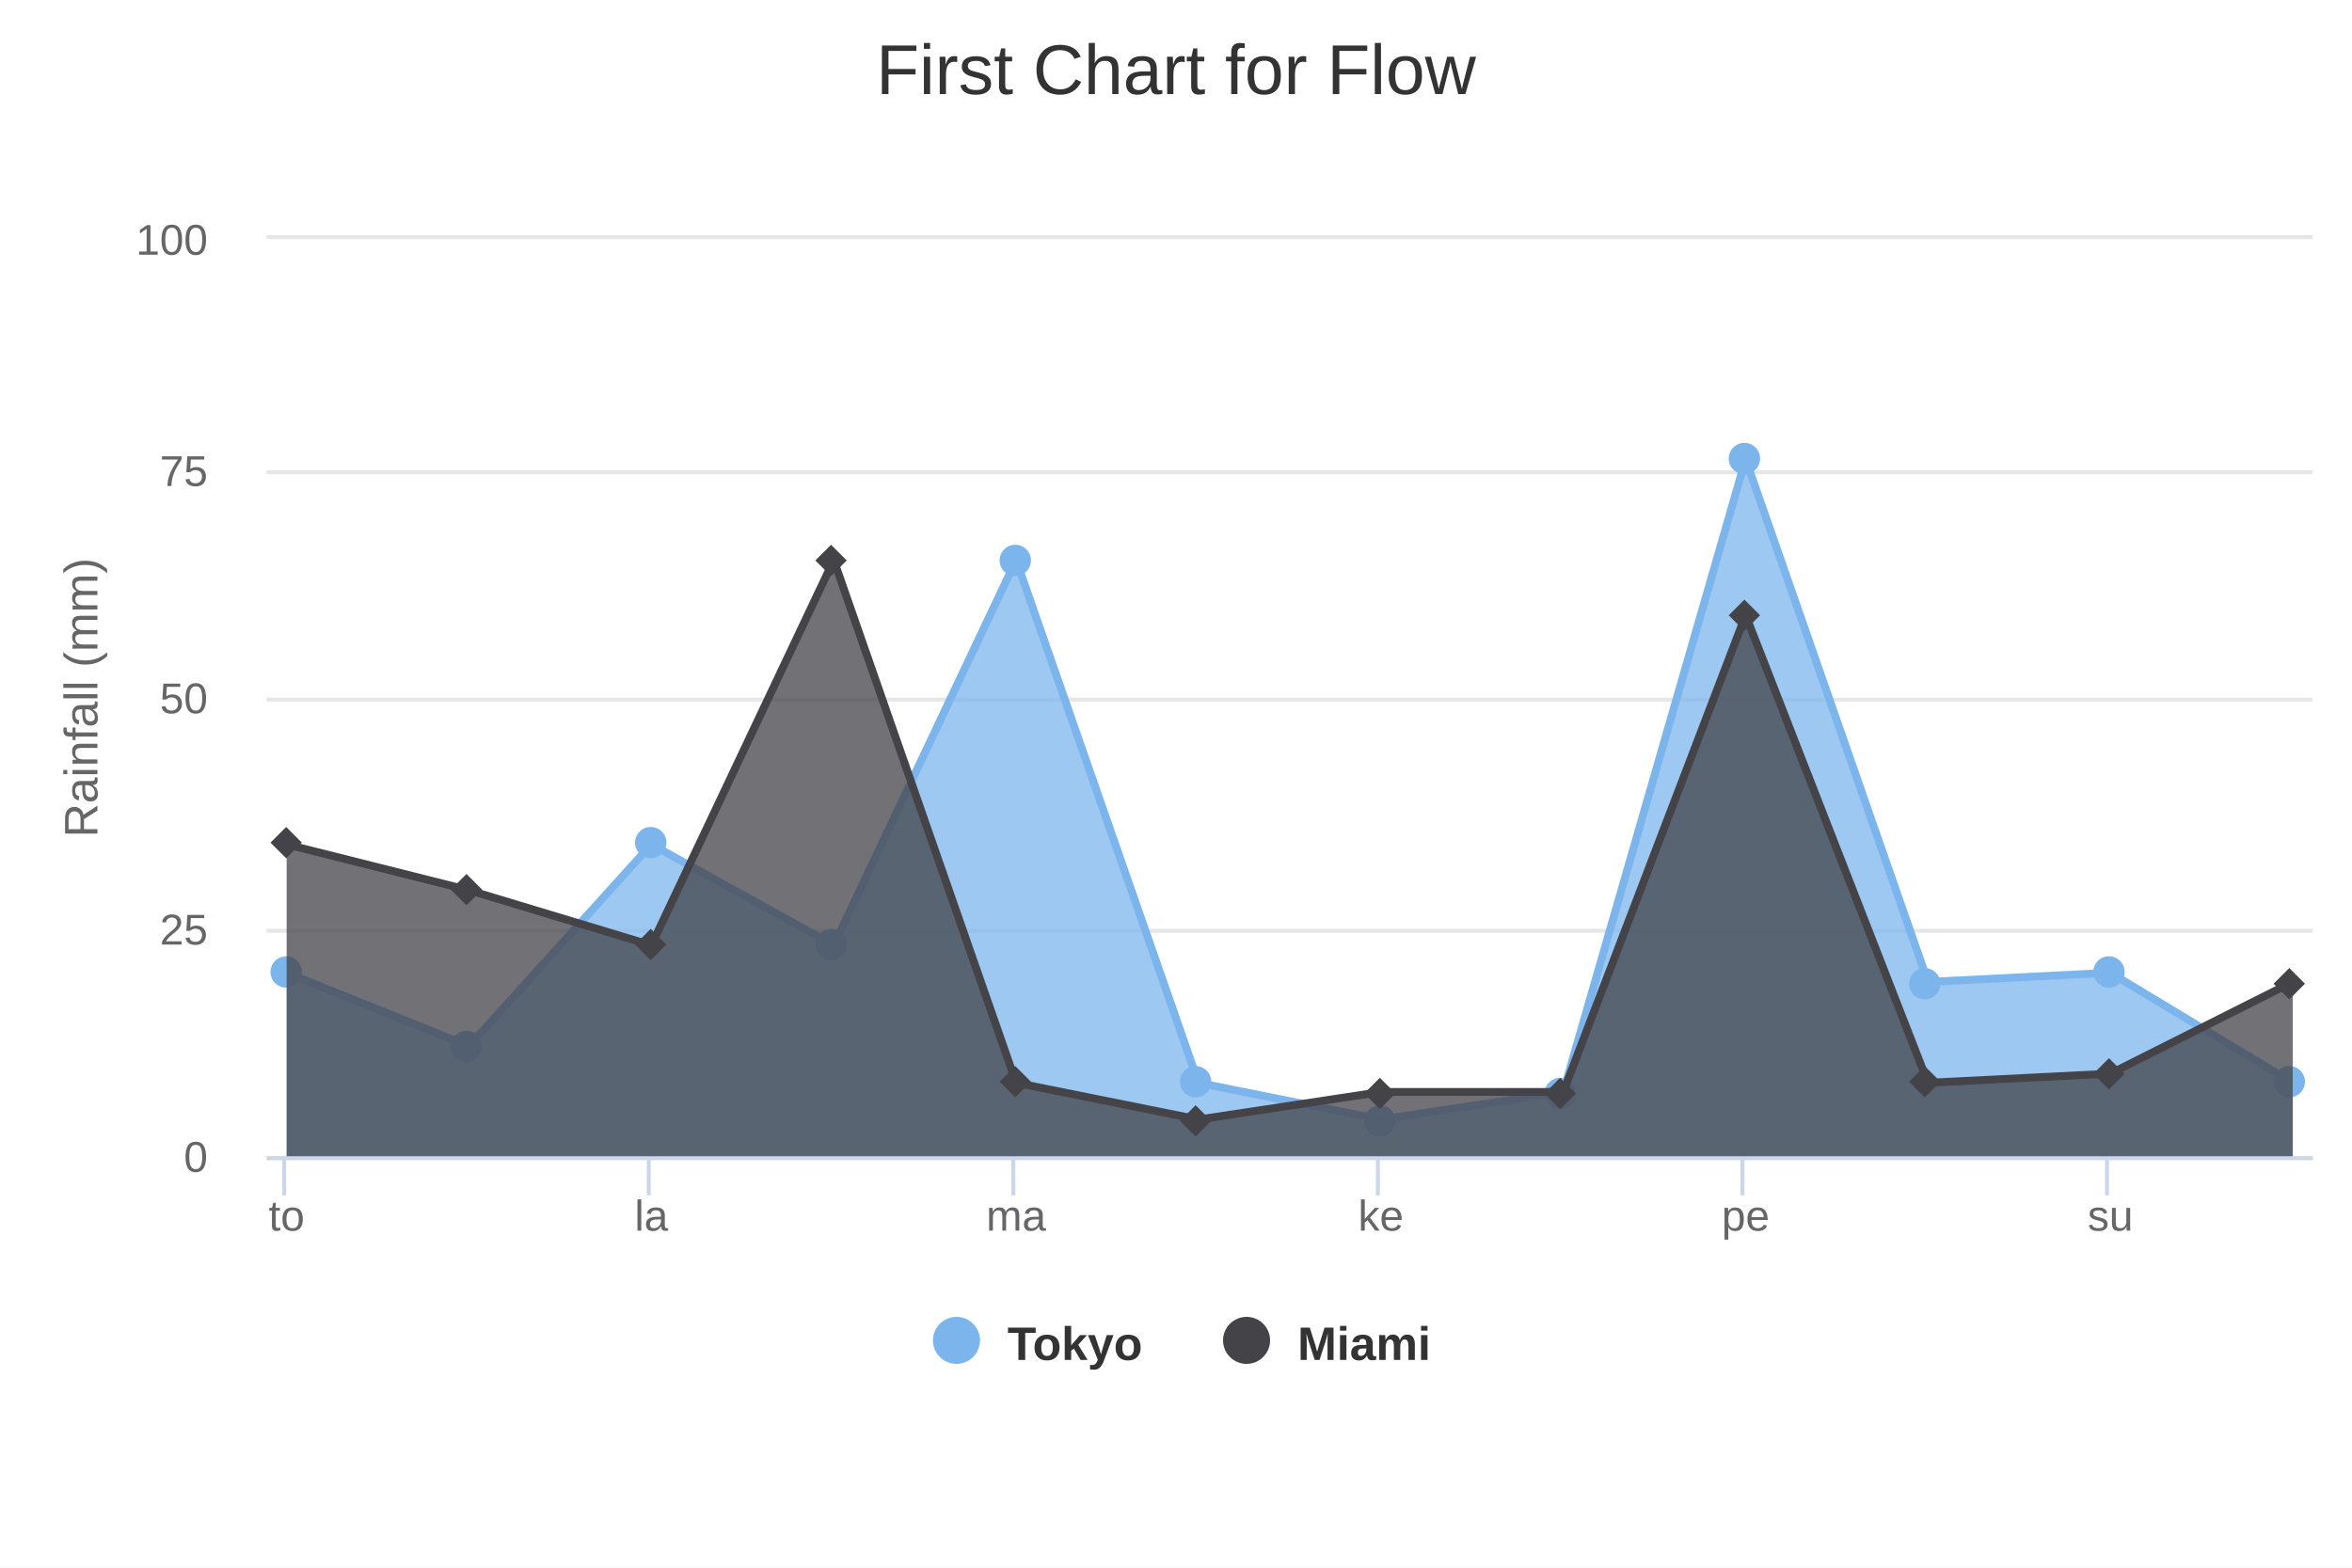
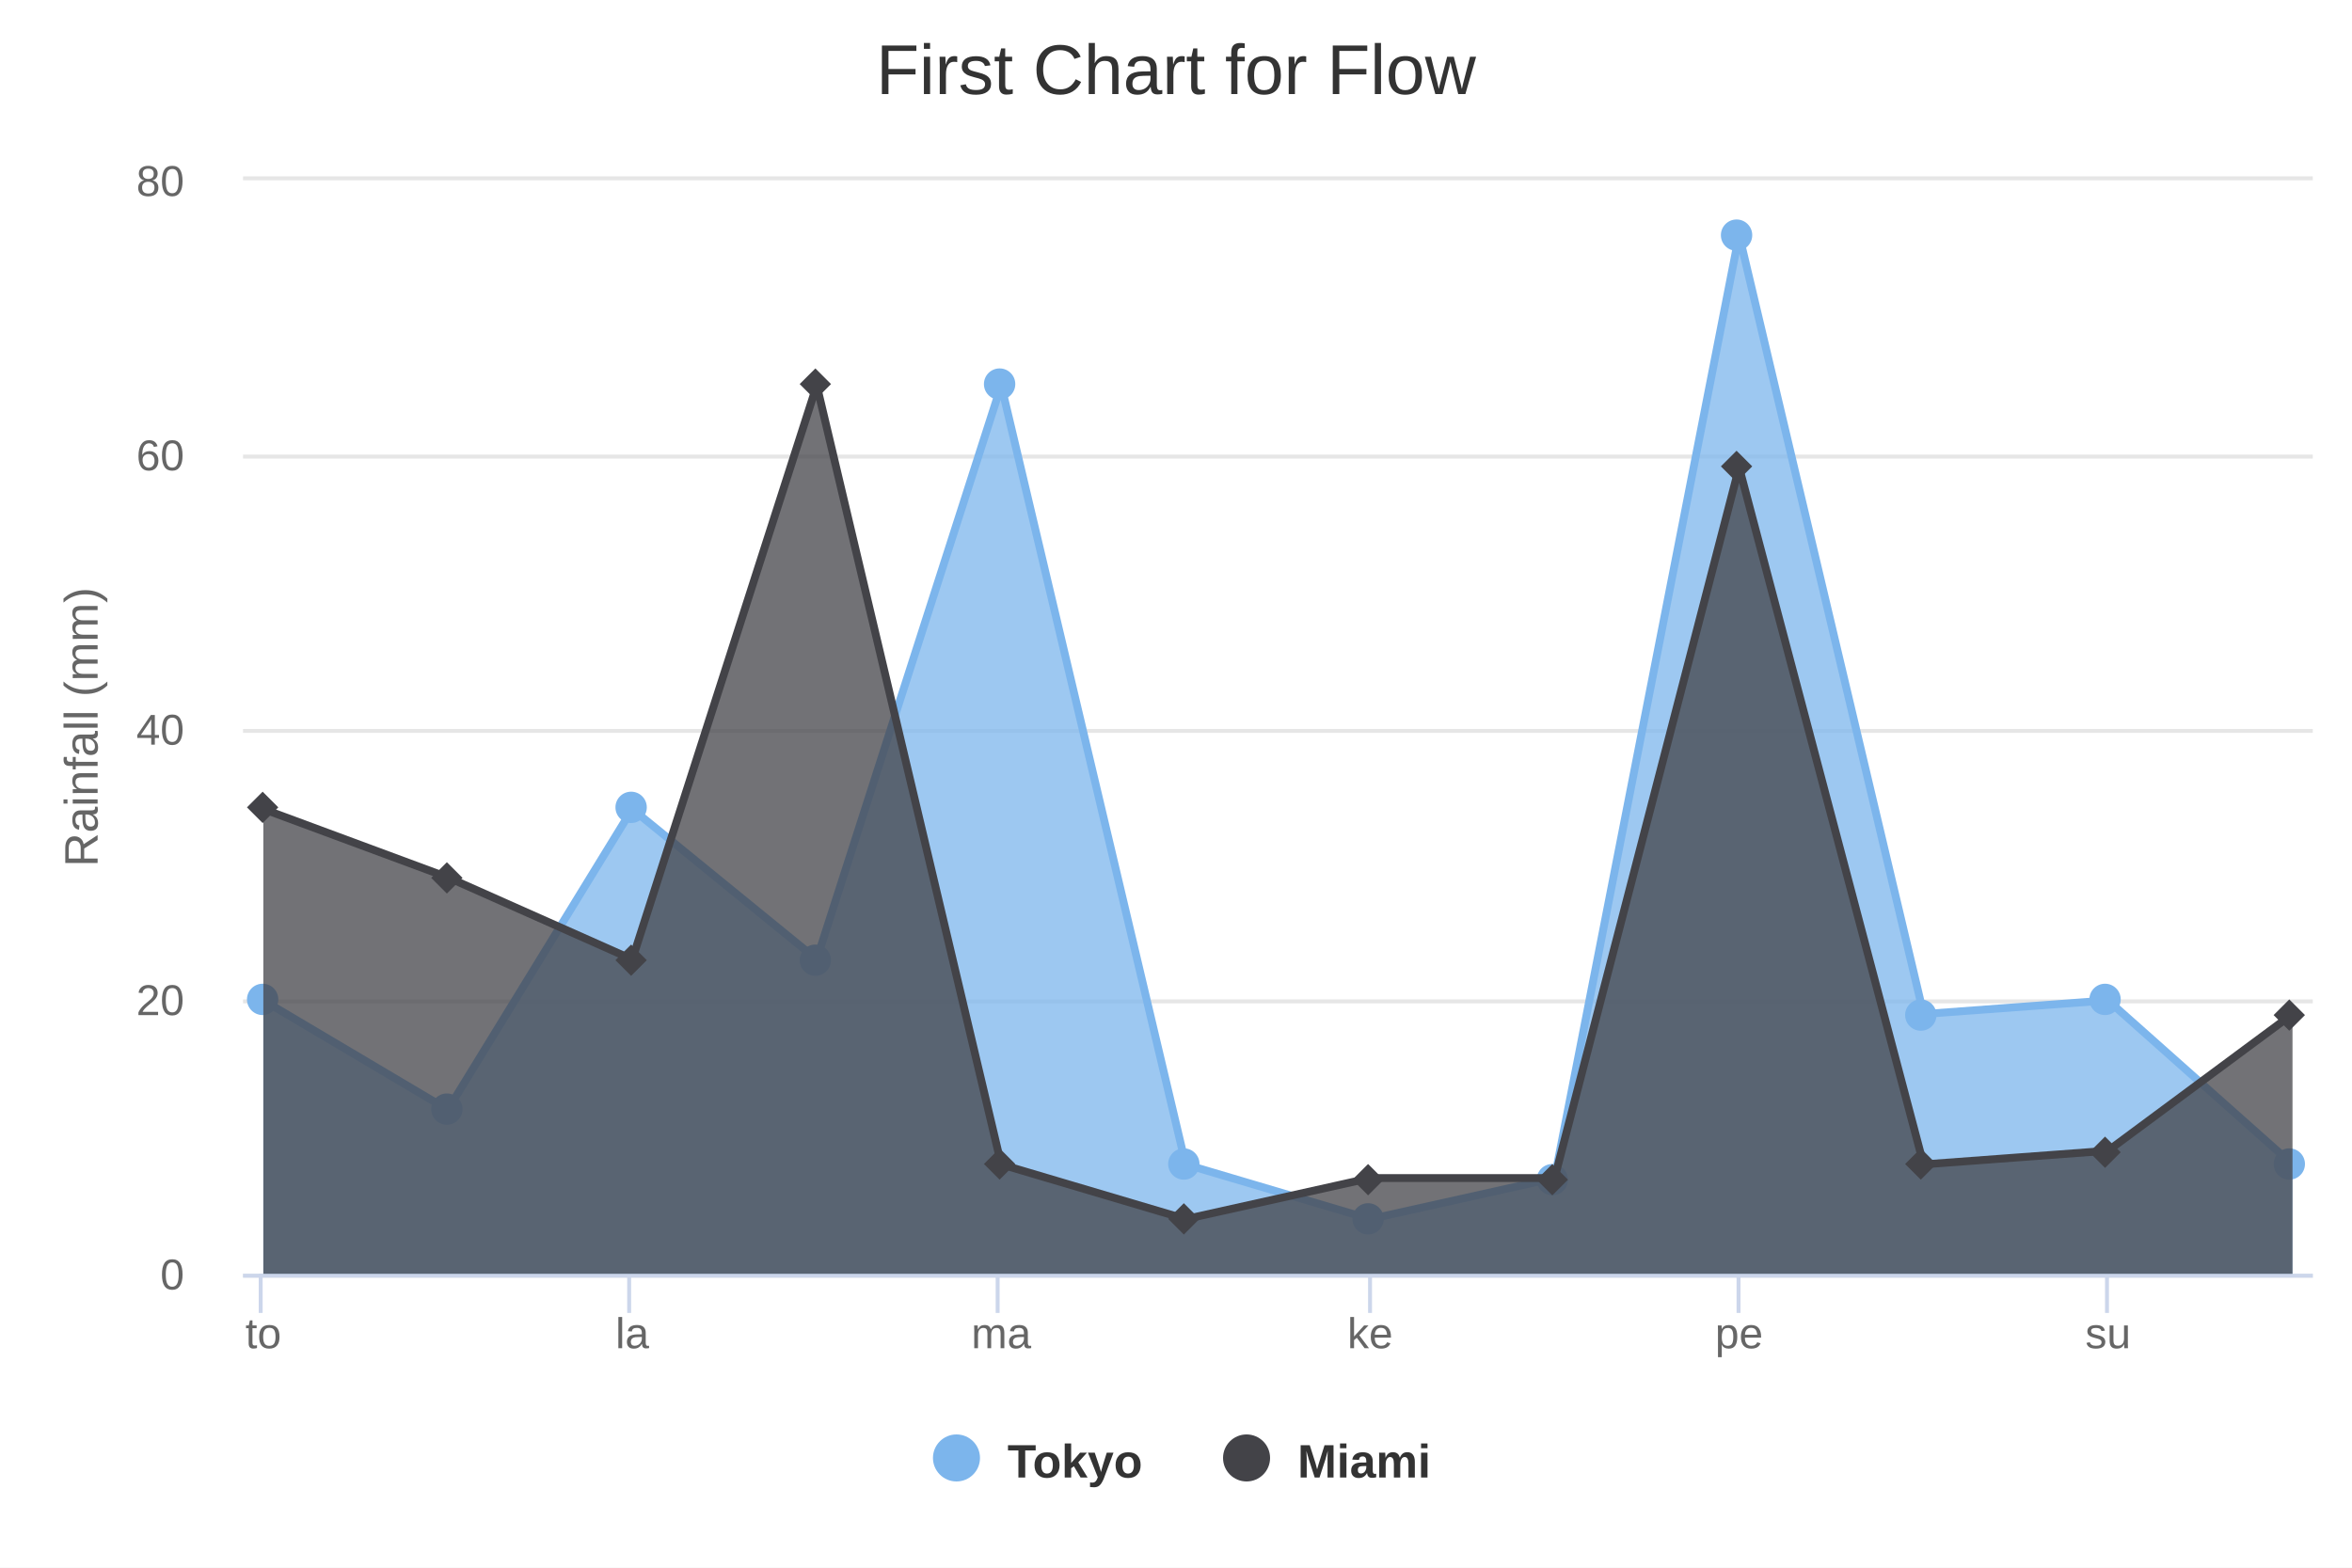
<svg xmlns="http://www.w3.org/2000/svg" version="1.1" class="highcharts-root" style="font-family:&quot;Lucida Grande&quot;, &quot;Lucida Sans Unicode&quot;, Arial, Helvetica, sans-serif;font-size:12px;" width="600" height="400" viewBox="0 0 600 400" aria-hidden="false" aria-label="Interactive chart">
  <defs aria-hidden="true">
-     <clipPath id="highcharts-vwg74jr-1-">
-       <rect x="0" y="0" width="522" height="234" fill="none" />
+     <clipPath id="highcharts-vqdgmdu-1-">
+       <rect x="0" y="0" width="528" height="279" fill="none" />
    </clipPath>
-     <clipPath id="highcharts-vwg74jr-14-">
-       <rect x="0" y="0" width="522" height="234" fill="none" />
+     <clipPath id="highcharts-vqdgmdu-14-">
+       <rect x="0" y="0" width="528" height="279" fill="none" />
    </clipPath>
  </defs>
  <rect fill="#ffffff" class="highcharts-background" x="0" y="0" width="600" height="400" rx="0" ry="0" aria-hidden="true" />
-   <rect fill="none" class="highcharts-plot-background" x="68" y="61" width="522" height="234" aria-hidden="true" />
+   <rect fill="none" class="highcharts-plot-background" x="62" y="46" width="528" height="279" aria-hidden="true" />
  <g class="highcharts-pane-group" data-z-index="0" aria-hidden="true" />
  <g class="highcharts-grid highcharts-xaxis-grid" data-z-index="1" aria-hidden="true">
-     <path fill="none" stroke-dasharray="none" data-z-index="1" class="highcharts-grid-line" d="M 72.5 61 L 72.5 295" opacity="1" />
-     <path fill="none" stroke-dasharray="none" data-z-index="1" class="highcharts-grid-line" d="M 165.5 61 L 165.5 295" opacity="1" />
-     <path fill="none" stroke-dasharray="none" data-z-index="1" class="highcharts-grid-line" d="M 258.5 61 L 258.5 295" opacity="1" />
-     <path fill="none" stroke-dasharray="none" data-z-index="1" class="highcharts-grid-line" d="M 351.5 61 L 351.5 295" opacity="1" />
-     <path fill="none" stroke-dasharray="none" data-z-index="1" class="highcharts-grid-line" d="M 444.5 61 L 444.5 295" opacity="1" />
-     <path fill="none" stroke-dasharray="none" data-z-index="1" class="highcharts-grid-line" d="M 537.5 61 L 537.5 295" opacity="1" />
+     <path fill="none" stroke-dasharray="none" data-z-index="1" class="highcharts-grid-line" d="M 66.5 46 L 66.5 325" opacity="1" />
+     <path fill="none" stroke-dasharray="none" data-z-index="1" class="highcharts-grid-line" d="M 160.5 46 L 160.5 325" opacity="1" />
+     <path fill="none" stroke-dasharray="none" data-z-index="1" class="highcharts-grid-line" d="M 254.5 46 L 254.5 325" opacity="1" />
+     <path fill="none" stroke-dasharray="none" data-z-index="1" class="highcharts-grid-line" d="M 349.5 46 L 349.5 325" opacity="1" />
+     <path fill="none" stroke-dasharray="none" data-z-index="1" class="highcharts-grid-line" d="M 443.5 46 L 443.5 325" opacity="1" />
+     <path fill="none" stroke-dasharray="none" data-z-index="1" class="highcharts-grid-line" d="M 537.5 46 L 537.5 325" opacity="1" />
  </g>
  <g class="highcharts-grid highcharts-yaxis-grid" data-z-index="1" aria-hidden="true">
-     <path fill="none" stroke="#e6e6e6" stroke-width="1" stroke-dasharray="none" data-z-index="1" class="highcharts-grid-line" d="M 68 295.5 L 590 295.5" opacity="1" />
-     <path fill="none" stroke="#e6e6e6" stroke-width="1" stroke-dasharray="none" data-z-index="1" class="highcharts-grid-line" d="M 68 237.5 L 590 237.5" opacity="1" />
-     <path fill="none" stroke="#e6e6e6" stroke-width="1" stroke-dasharray="none" data-z-index="1" class="highcharts-grid-line" d="M 68 178.5 L 590 178.5" opacity="1" />
-     <path fill="none" stroke="#e6e6e6" stroke-width="1" stroke-dasharray="none" data-z-index="1" class="highcharts-grid-line" d="M 68 120.5 L 590 120.5" opacity="1" />
-     <path fill="none" stroke="#e6e6e6" stroke-width="1" stroke-dasharray="none" data-z-index="1" class="highcharts-grid-line" d="M 68 60.5 L 590 60.5" opacity="1" />
+     <path fill="none" stroke="#e6e6e6" stroke-width="1" stroke-dasharray="none" data-z-index="1" class="highcharts-grid-line" d="M 62 325.5 L 590 325.5" opacity="1" />
+     <path fill="none" stroke="#e6e6e6" stroke-width="1" stroke-dasharray="none" data-z-index="1" class="highcharts-grid-line" d="M 62 255.5 L 590 255.5" opacity="1" />
+     <path fill="none" stroke="#e6e6e6" stroke-width="1" stroke-dasharray="none" data-z-index="1" class="highcharts-grid-line" d="M 62 186.5 L 590 186.5" opacity="1" />
+     <path fill="none" stroke="#e6e6e6" stroke-width="1" stroke-dasharray="none" data-z-index="1" class="highcharts-grid-line" d="M 62 116.5 L 590 116.5" opacity="1" />
+     <path fill="none" stroke="#e6e6e6" stroke-width="1" stroke-dasharray="none" data-z-index="1" class="highcharts-grid-line" d="M 62 45.5 L 590 45.5" opacity="1" />
  </g>
-   <rect fill="none" class="highcharts-plot-border" data-z-index="1" x="68" y="61" width="522" height="234" aria-hidden="true" />
+   <rect fill="none" class="highcharts-plot-border" data-z-index="1" x="62" y="46" width="528" height="279" aria-hidden="true" />
  <g class="highcharts-axis highcharts-xaxis" data-z-index="2" aria-hidden="true">
-     <path fill="none" class="highcharts-tick" stroke="#ccd6eb" stroke-width="1" d="M 72.5 295 L 72.5 305" opacity="1" />
-     <path fill="none" class="highcharts-tick" stroke="#ccd6eb" stroke-width="1" d="M 165.5 295 L 165.5 305" opacity="1" />
-     <path fill="none" class="highcharts-tick" stroke="#ccd6eb" stroke-width="1" d="M 258.5 295 L 258.5 305" opacity="1" />
-     <path fill="none" class="highcharts-tick" stroke="#ccd6eb" stroke-width="1" d="M 351.5 295 L 351.5 305" opacity="1" />
-     <path fill="none" class="highcharts-tick" stroke="#ccd6eb" stroke-width="1" d="M 444.5 295 L 444.5 305" opacity="1" />
-     <path fill="none" class="highcharts-tick" stroke="#ccd6eb" stroke-width="1" d="M 537.5 295 L 537.5 305" opacity="1" />
-     <path fill="none" class="highcharts-axis-line" stroke="#ccd6eb" stroke-width="1" data-z-index="7" d="M 68 295.5 L 590 295.5" />
+     <path fill="none" class="highcharts-tick" stroke="#ccd6eb" stroke-width="1" d="M 66.5 325 L 66.5 335" opacity="1" />
+     <path fill="none" class="highcharts-tick" stroke="#ccd6eb" stroke-width="1" d="M 160.5 325 L 160.5 335" opacity="1" />
+     <path fill="none" class="highcharts-tick" stroke="#ccd6eb" stroke-width="1" d="M 254.5 325 L 254.5 335" opacity="1" />
+     <path fill="none" class="highcharts-tick" stroke="#ccd6eb" stroke-width="1" d="M 349.5 325 L 349.5 335" opacity="1" />
+     <path fill="none" class="highcharts-tick" stroke="#ccd6eb" stroke-width="1" d="M 443.5 325 L 443.5 335" opacity="1" />
+     <path fill="none" class="highcharts-tick" stroke="#ccd6eb" stroke-width="1" d="M 537.5 325 L 537.5 335" opacity="1" />
+     <path fill="none" class="highcharts-axis-line" stroke="#ccd6eb" stroke-width="1" data-z-index="7" d="M 62 325.5 L 590 325.5" />
  </g>
  <g class="highcharts-axis highcharts-yaxis" data-z-index="2" aria-hidden="true">
-     <text x="24.85" data-z-index="7" text-anchor="middle" transform="translate(0,0) rotate(270 24.85 178)" class="highcharts-axis-title" style="color:#666666;fill:#666666;" y="178">Rainfall (mm)</text>
-     <path fill="none" class="highcharts-axis-line" data-z-index="7" d="M 68 61 L 68 295" />
+     <text x="24.9" data-z-index="7" text-anchor="middle" transform="translate(0,0) rotate(270 24.9 185.5)" class="highcharts-axis-title" style="color:#666666;fill:#666666;" y="185.5">Rainfall (mm)</text>
+     <path fill="none" class="highcharts-axis-line" data-z-index="7" d="M 62 46 L 62 325" />
  </g>
  <g class="highcharts-series-group" data-z-index="3" aria-hidden="false">
-     <g class="highcharts-series highcharts-series-0 highcharts-area-series highcharts-color-0" data-z-index="0.1" opacity="1" transform="translate(68,61) scale(1 1)" clip-path="url(#highcharts-vwg74jr-14-)" aria-hidden="true">
-       <path fill="rgb(124,181,236)" fill-opacity="0.75" d="M 5.118 187.2 L 51.642 205.92 L 98.166 154.44 L 144.69 180.18 L 191.214 81.9 L 237.738 215.28 L 284.262 224.64 L 330.786 217.62 L 377.31 56.16 L 423.834 189.54 L 470.358 187.2 L 516.882 215.28 L 516.882 234 L 470.358 234 L 423.834 234 L 377.31 234 L 330.786 234 L 284.262 234 L 237.738 234 L 191.214 234 L 144.69 234 L 98.166 234 L 51.642 234 L 5.118 234 Z" class="highcharts-area" data-z-index="0" />
-       <path fill="none" d="M 5.118 187.2 L 51.642 205.92 L 98.166 154.44 L 144.69 180.18 L 191.214 81.9 L 237.738 215.28 L 284.262 224.64 L 330.786 217.62 L 377.31 56.16 L 423.834 189.54 L 470.358 187.2 L 516.882 215.28" class="highcharts-graph" data-z-index="1" stroke="#7cb5ec" stroke-width="2" stroke-linejoin="round" stroke-linecap="round" />
-       <path fill="none" d="M 5.118 187.2 L 51.642 205.92 L 98.166 154.44 L 144.69 180.18 L 191.214 81.9 L 237.738 215.28 L 284.262 224.64 L 330.786 217.62 L 377.31 56.16 L 423.834 189.54 L 470.358 187.2 L 516.882 215.28" visibility="visible" data-z-index="2" class="highcharts-tracker-line" stroke-linecap="round" stroke-linejoin="round" stroke="rgb(192,192,192)" stroke-opacity="0.002" stroke-width="22" />
+     <g class="highcharts-series highcharts-series-0 highcharts-area-series highcharts-color-0" data-z-index="0.1" opacity="1" transform="translate(62,46) scale(1 1)" clip-path="url(#highcharts-vqdgmdu-14-)" aria-hidden="true">
+       <path fill="rgb(124,181,236)" fill-opacity="0.75" d="M 5.176 209.25 L 52.235 237.15 L 99.294 160.425 L 146.353 198.788 L 193.412 52.312 L 240.471 251.1 L 287.529 265.05 L 334.588 254.588 L 381.647 13.95 L 428.706 212.738 L 475.765 209.25 L 522.824 251.1 L 522.824 279 L 475.765 279 L 428.706 279 L 381.647 279 L 334.588 279 L 287.529 279 L 240.471 279 L 193.412 279 L 146.353 279 L 99.294 279 L 52.235 279 L 5.176 279 Z" class="highcharts-area" data-z-index="0" />
+       <path fill="none" d="M 5.176 209.25 L 52.235 237.15 L 99.294 160.425 L 146.353 198.788 L 193.412 52.312 L 240.471 251.1 L 287.529 265.05 L 334.588 254.588 L 381.647 13.95 L 428.706 212.738 L 475.765 209.25 L 522.824 251.1" class="highcharts-graph" data-z-index="1" stroke="#7cb5ec" stroke-width="2" stroke-linejoin="round" stroke-linecap="round" />
+       <path fill="none" d="M 5.176 209.25 L 52.235 237.15 L 99.294 160.425 L 146.353 198.788 L 193.412 52.312 L 240.471 251.1 L 287.529 265.05 L 334.588 254.588 L 381.647 13.95 L 428.706 212.738 L 475.765 209.25 L 522.824 251.1" visibility="visible" data-z-index="2" class="highcharts-tracker-line" stroke-linecap="round" stroke-linejoin="round" stroke="rgb(192,192,192)" stroke-opacity="0.002" stroke-width="22" />
    </g>
-     <g class="highcharts-markers highcharts-series-0 highcharts-area-series highcharts-color-0 highcharts-tracker" data-z-index="0.1" opacity="1" transform="translate(68,61) scale(1 1)" clip-path="none" aria-hidden="false" role="region" tabindex="-1" style="outline: 0;" aria-label="Tokyo, series 1 of 2 with 12 data points.">
-       <path fill="#7cb5ec" d="M 5 191 A 4 4 0 1 1 5.004 191 Z" opacity="1" class="highcharts-point highcharts-color-0" tabindex="-1" style="outline: 0;" role="img" aria-label="1. Torstai, Tammi  1, 1970, 20. Tokyo." />
-       <path fill="#7cb5ec" d="M 51 210 A 4 4 0 1 1 51.004 210 Z" opacity="1" class="highcharts-point highcharts-color-0" tabindex="-1" style="outline: 0;" role="img" aria-label="2. Perjantai, Tammi  2, 1970, 12. Tokyo." />
-       <path fill="#7cb5ec" d="M 98 158 A 4 4 0 1 1 98.004 158 Z" opacity="1" class="highcharts-point highcharts-color-0" tabindex="-1" style="outline: 0;" role="img" aria-label="3. Lauantai, Tammi  3, 1970, 34. Tokyo." />
-       <path fill="#7cb5ec" d="M 144 184 A 4 4 0 1 1 144.004 184 Z" opacity="1" class="highcharts-point highcharts-color-0" tabindex="-1" style="outline: 0;" role="img" aria-label="4. Sunnuntai, Tammi  4, 1970, 23. Tokyo." />
-       <path fill="#7cb5ec" d="M 191 86 A 4 4 0 1 1 191.004 86 Z" opacity="1" class="highcharts-point highcharts-color-0" tabindex="-1" style="outline: 0;" role="img" aria-label="5. Maanantai, Tammi  5, 1970, 65. Tokyo." />
-       <path fill="#7cb5ec" d="M 237 219 A 4 4 0 1 1 237.004 219 Z" opacity="1" class="highcharts-point highcharts-color-0" tabindex="-1" style="outline: 0;" role="img" aria-label="6. Tiistai, Tammi  6, 1970, 8. Tokyo." />
-       <path fill="#7cb5ec" d="M 284 229 A 4 4 0 1 1 284.004 229 Z" opacity="1" class="highcharts-point highcharts-color-0" tabindex="-1" style="outline: 0;" role="img" aria-label="7. Keskiviikko, Tammi  7, 1970, 4. Tokyo." />
-       <path fill="#7cb5ec" d="M 330 222 A 4 4 0 1 1 330.004 222 Z" opacity="1" class="highcharts-point highcharts-color-0" tabindex="-1" style="outline: 0;" role="img" aria-label="8. Torstai, Tammi  8, 1970, 7. Tokyo." />
-       <path fill="#7cb5ec" d="M 377 60 A 4 4 0 1 1 377.004 60 Z" opacity="1" class="highcharts-point highcharts-color-0" tabindex="-1" style="outline: 0;" role="img" aria-label="9. Perjantai, Tammi  9, 1970, 76. Tokyo." />
-       <path fill="#7cb5ec" d="M 423 194 A 4 4 0 1 1 423.004 194 Z" opacity="1" class="highcharts-point highcharts-color-0" tabindex="-1" style="outline: 0;" role="img" aria-label="10. Lauantai, Tammi 10, 1970, 19. Tokyo." />
-       <path fill="#7cb5ec" d="M 470 191 A 4 4 0 1 1 470.004 191 Z" opacity="1" class="highcharts-point highcharts-color-0" tabindex="-1" style="outline: 0;" role="img" aria-label="11. Sunnuntai, Tammi 11, 1970, 20. Tokyo." />
-       <path fill="#7cb5ec" d="M 516 219 A 4 4 0 1 1 516.004 219 Z" opacity="1" class="highcharts-point highcharts-color-0" tabindex="-1" style="outline: 0;" role="img" aria-label="12. Maanantai, Tammi 12, 1970, 8. Tokyo." />
+     <g class="highcharts-markers highcharts-series-0 highcharts-area-series highcharts-color-0 highcharts-tracker" data-z-index="0.1" opacity="1" transform="translate(62,46) scale(1 1)" clip-path="none" aria-hidden="false" role="region" tabindex="-1" style="outline: 0;" aria-label="Tokyo, series 1 of 2 with 12 data points.">
+       <path fill="#7cb5ec" d="M 5 213 A 4 4 0 1 1 5.004 213 Z" opacity="1" class="highcharts-point highcharts-color-0" tabindex="-1" style="outline: 0;" role="img" aria-label="1. Torstai, Tammi  1, 1970, 20. Tokyo." />
+       <path fill="#7cb5ec" d="M 52 241 A 4 4 0 1 1 52.004 241 Z" opacity="1" class="highcharts-point highcharts-color-0" tabindex="-1" style="outline: 0;" role="img" aria-label="2. Perjantai, Tammi  2, 1970, 12. Tokyo." />
+       <path fill="#7cb5ec" d="M 99 164 A 4 4 0 1 1 99.004 164 Z" opacity="1" class="highcharts-point highcharts-color-0" tabindex="-1" style="outline: 0;" role="img" aria-label="3. Lauantai, Tammi  3, 1970, 34. Tokyo." />
+       <path fill="#7cb5ec" d="M 146 203 A 4 4 0 1 1 146.004 203 Z" opacity="1" class="highcharts-point highcharts-color-0" tabindex="-1" style="outline: 0;" role="img" aria-label="4. Sunnuntai, Tammi  4, 1970, 23. Tokyo." />
+       <path fill="#7cb5ec" d="M 193 56 A 4 4 0 1 1 193.004 56 Z" opacity="1" class="highcharts-point highcharts-color-0" tabindex="-1" style="outline: 0;" role="img" aria-label="5. Maanantai, Tammi  5, 1970, 65. Tokyo." />
+       <path fill="#7cb5ec" d="M 240 255 A 4 4 0 1 1 240.004 255 Z" opacity="1" class="highcharts-point highcharts-color-0" tabindex="-1" style="outline: 0;" role="img" aria-label="6. Tiistai, Tammi  6, 1970, 8. Tokyo." />
+       <path fill="#7cb5ec" d="M 287 269 A 4 4 0 1 1 287.004 269 Z" opacity="1" class="highcharts-point highcharts-color-0" tabindex="-1" style="outline: 0;" role="img" aria-label="7. Keskiviikko, Tammi  7, 1970, 4. Tokyo." />
+       <path fill="#7cb5ec" d="M 334 259 A 4 4 0 1 1 334.004 259 Z" opacity="1" class="highcharts-point highcharts-color-0" tabindex="-1" style="outline: 0;" role="img" aria-label="8. Torstai, Tammi  8, 1970, 7. Tokyo." />
+       <path fill="#7cb5ec" d="M 381 18 A 4 4 0 1 1 381.004 18 Z" opacity="1" class="highcharts-point highcharts-color-0" tabindex="-1" style="outline: 0;" role="img" aria-label="9. Perjantai, Tammi  9, 1970, 76. Tokyo." />
+       <path fill="#7cb5ec" d="M 428 217 A 4 4 0 1 1 428.004 217 Z" opacity="1" class="highcharts-point highcharts-color-0" tabindex="-1" style="outline: 0;" role="img" aria-label="10. Lauantai, Tammi 10, 1970, 19. Tokyo." />
+       <path fill="#7cb5ec" d="M 475 213 A 4 4 0 1 1 475.004 213 Z" opacity="1" class="highcharts-point highcharts-color-0" tabindex="-1" style="outline: 0;" role="img" aria-label="11. Sunnuntai, Tammi 11, 1970, 20. Tokyo." />
+       <path fill="#7cb5ec" d="M 522 255 A 4 4 0 1 1 522.004 255 Z" opacity="1" class="highcharts-point highcharts-color-0" tabindex="-1" style="outline: 0;" role="img" aria-label="12. Maanantai, Tammi 12, 1970, 8. Tokyo." />
    </g>
-     <g class="highcharts-series highcharts-series-1 highcharts-area-series highcharts-color-1" data-z-index="0.1" opacity="1" transform="translate(68,61) scale(1 1)" clip-path="url(#highcharts-vwg74jr-14-)" aria-hidden="true">
-       <path fill="rgb(67,67,72)" fill-opacity="0.75" d="M 5.118 154.44 L 51.642 166.14 L 98.166 180.18 L 144.69 81.9 L 191.214 215.28 L 237.738 224.64 L 284.262 217.62 L 330.786 217.62 L 377.31 95.94 L 423.834 215.28 L 470.358 212.94 L 516.882 189.54 L 516.882 234 L 470.358 234 L 423.834 234 L 377.31 234 L 330.786 234 L 284.262 234 L 237.738 234 L 191.214 234 L 144.69 234 L 98.166 234 L 51.642 234 L 5.118 234 Z" class="highcharts-area" data-z-index="0" />
-       <path fill="none" d="M 5.118 154.44 L 51.642 166.14 L 98.166 180.18 L 144.69 81.9 L 191.214 215.28 L 237.738 224.64 L 284.262 217.62 L 330.786 217.62 L 377.31 95.94 L 423.834 215.28 L 470.358 212.94 L 516.882 189.54" class="highcharts-graph" data-z-index="1" stroke="#434348" stroke-width="2" stroke-linejoin="round" stroke-linecap="round" />
-       <path fill="none" d="M 5.118 154.44 L 51.642 166.14 L 98.166 180.18 L 144.69 81.9 L 191.214 215.28 L 237.738 224.64 L 284.262 217.62 L 330.786 217.62 L 377.31 95.94 L 423.834 215.28 L 470.358 212.94 L 516.882 189.54" visibility="visible" data-z-index="2" class="highcharts-tracker-line" stroke-linecap="round" stroke-linejoin="round" stroke="rgb(192,192,192)" stroke-opacity="0.002" stroke-width="22" />
+     <g class="highcharts-series highcharts-series-1 highcharts-area-series highcharts-color-1" data-z-index="0.1" opacity="1" transform="translate(62,46) scale(1 1)" clip-path="url(#highcharts-vqdgmdu-14-)" aria-hidden="true">
+       <path fill="rgb(67,67,72)" fill-opacity="0.75" d="M 5.176 160.425 L 52.235 177.863 L 99.294 198.788 L 146.353 52.312 L 193.412 251.1 L 240.471 265.05 L 287.529 254.588 L 334.588 254.588 L 381.647 73.238 L 428.706 251.1 L 475.765 247.613 L 522.824 212.738 L 522.824 279 L 475.765 279 L 428.706 279 L 381.647 279 L 334.588 279 L 287.529 279 L 240.471 279 L 193.412 279 L 146.353 279 L 99.294 279 L 52.235 279 L 5.176 279 Z" class="highcharts-area" data-z-index="0" />
+       <path fill="none" d="M 5.176 160.425 L 52.235 177.863 L 99.294 198.788 L 146.353 52.312 L 193.412 251.1 L 240.471 265.05 L 287.529 254.588 L 334.588 254.588 L 381.647 73.238 L 428.706 251.1 L 475.765 247.613 L 522.824 212.738" class="highcharts-graph" data-z-index="1" stroke="#434348" stroke-width="2" stroke-linejoin="round" stroke-linecap="round" />
+       <path fill="none" d="M 5.176 160.425 L 52.235 177.863 L 99.294 198.788 L 146.353 52.312 L 193.412 251.1 L 240.471 265.05 L 287.529 254.588 L 334.588 254.588 L 381.647 73.238 L 428.706 251.1 L 475.765 247.613 L 522.824 212.738" visibility="visible" data-z-index="2" class="highcharts-tracker-line" stroke-linecap="round" stroke-linejoin="round" stroke="rgb(192,192,192)" stroke-opacity="0.002" stroke-width="22" />
    </g>
-     <g class="highcharts-markers highcharts-series-1 highcharts-area-series highcharts-color-1 highcharts-tracker" data-z-index="0.1" opacity="1" transform="translate(68,61) scale(1 1)" clip-path="none" aria-hidden="false" role="region" tabindex="-1" style="outline: 0;" aria-label="Miami, series 2 of 2 with 12 data points.">
-       <path fill="#434348" d="M 5 150 L 9 154 L 5 158 L 1 154 Z" opacity="1" class="highcharts-point highcharts-color-1" tabindex="-1" style="outline: 0;" role="img" aria-label="1. Torstai, Tammi  1, 1970, 34. Miami." />
-       <path fill="#434348" d="M 51 162 L 55 166 L 51 170 L 47 166 Z" opacity="1" class="highcharts-point highcharts-color-1" tabindex="-1" style="outline: 0;" role="img" aria-label="2. Perjantai, Tammi  2, 1970, 29. Miami." />
-       <path fill="#434348" d="M 98 176 L 102 180 L 98 184 L 94 180 Z" opacity="1" class="highcharts-point highcharts-color-1" tabindex="-1" style="outline: 0;" role="img" aria-label="3. Lauantai, Tammi  3, 1970, 23. Miami." />
-       <path fill="#434348" d="M 144 78 L 148 82 L 144 86 L 140 82 Z" opacity="1" class="highcharts-point highcharts-color-1" tabindex="-1" style="outline: 0;" role="img" aria-label="4. Sunnuntai, Tammi  4, 1970, 65. Miami." />
-       <path fill="#434348" d="M 191 211 L 195 215 L 191 219 L 187 215 Z" opacity="1" class="highcharts-point highcharts-color-1" tabindex="-1" style="outline: 0;" role="img" aria-label="5. Maanantai, Tammi  5, 1970, 8. Miami." />
-       <path fill="#434348" d="M 237 221 L 241 225 L 237 229 L 233 225 Z" opacity="1" class="highcharts-point highcharts-color-1" tabindex="-1" style="outline: 0;" role="img" aria-label="6. Tiistai, Tammi  6, 1970, 4. Miami." />
-       <path fill="#434348" d="M 284 214 L 288 218 L 284 222 L 280 218 Z" opacity="1" class="highcharts-point highcharts-color-1" tabindex="-1" style="outline: 0;" role="img" aria-label="7. Keskiviikko, Tammi  7, 1970, 7. Miami." />
-       <path fill="#434348" d="M 330 214 L 334 218 L 330 222 L 326 218 Z" opacity="1" class="highcharts-point highcharts-color-1" tabindex="-1" style="outline: 0;" role="img" aria-label="8. Torstai, Tammi  8, 1970, 7. Miami." />
-       <path fill="#434348" d="M 377 92 L 381 96 L 377 100 L 373 96 Z" opacity="1" class="highcharts-point highcharts-color-1" tabindex="-1" style="outline: 0;" role="img" aria-label="9. Perjantai, Tammi  9, 1970, 59. Miami." />
-       <path fill="#434348" d="M 423 211 L 427 215 L 423 219 L 419 215 Z" opacity="1" class="highcharts-point highcharts-color-1" tabindex="-1" style="outline: 0;" role="img" aria-label="10. Lauantai, Tammi 10, 1970, 8. Miami." />
-       <path fill="#434348" d="M 470 209 L 474 213 L 470 217 L 466 213 Z" opacity="1" class="highcharts-point highcharts-color-1" tabindex="-1" style="outline: 0;" role="img" aria-label="11. Sunnuntai, Tammi 11, 1970, 9. Miami." />
-       <path fill="#434348" d="M 516 186 L 520 190 L 516 194 L 512 190 Z" opacity="1" class="highcharts-point highcharts-color-1" tabindex="-1" style="outline: 0;" role="img" aria-label="12. Maanantai, Tammi 12, 1970, 19. Miami." />
+     <g class="highcharts-markers highcharts-series-1 highcharts-area-series highcharts-color-1 highcharts-tracker" data-z-index="0.1" opacity="1" transform="translate(62,46) scale(1 1)" clip-path="none" aria-hidden="false" role="region" tabindex="-1" style="outline: 0;" aria-label="Miami, series 2 of 2 with 12 data points.">
+       <path fill="#434348" d="M 5 156 L 9 160 L 5 164 L 1 160 Z" opacity="1" class="highcharts-point highcharts-color-1" tabindex="-1" style="outline: 0;" role="img" aria-label="1. Torstai, Tammi  1, 1970, 34. Miami." />
+       <path fill="#434348" d="M 52 174 L 56 178 L 52 182 L 48 178 Z" opacity="1" class="highcharts-point highcharts-color-1" tabindex="-1" style="outline: 0;" role="img" aria-label="2. Perjantai, Tammi  2, 1970, 29. Miami." />
+       <path fill="#434348" d="M 99 195 L 103 199 L 99 203 L 95 199 Z" opacity="1" class="highcharts-point highcharts-color-1" tabindex="-1" style="outline: 0;" role="img" aria-label="3. Lauantai, Tammi  3, 1970, 23. Miami." />
+       <path fill="#434348" d="M 146 48 L 150 52 L 146 56 L 142 52 Z" opacity="1" class="highcharts-point highcharts-color-1" tabindex="-1" style="outline: 0;" role="img" aria-label="4. Sunnuntai, Tammi  4, 1970, 65. Miami." />
+       <path fill="#434348" d="M 193 247 L 197 251 L 193 255 L 189 251 Z" opacity="1" class="highcharts-point highcharts-color-1" tabindex="-1" style="outline: 0;" role="img" aria-label="5. Maanantai, Tammi  5, 1970, 8. Miami." />
+       <path fill="#434348" d="M 240 261 L 244 265 L 240 269 L 236 265 Z" opacity="1" class="highcharts-point highcharts-color-1" tabindex="-1" style="outline: 0;" role="img" aria-label="6. Tiistai, Tammi  6, 1970, 4. Miami." />
+       <path fill="#434348" d="M 287 251 L 291 255 L 287 259 L 283 255 Z" opacity="1" class="highcharts-point highcharts-color-1" tabindex="-1" style="outline: 0;" role="img" aria-label="7. Keskiviikko, Tammi  7, 1970, 7. Miami." />
+       <path fill="#434348" d="M 334 251 L 338 255 L 334 259 L 330 255 Z" opacity="1" class="highcharts-point highcharts-color-1" tabindex="-1" style="outline: 0;" role="img" aria-label="8. Torstai, Tammi  8, 1970, 7. Miami." />
+       <path fill="#434348" d="M 381 69 L 385 73 L 381 77 L 377 73 Z" opacity="1" class="highcharts-point highcharts-color-1" tabindex="-1" style="outline: 0;" role="img" aria-label="9. Perjantai, Tammi  9, 1970, 59. Miami." />
+       <path fill="#434348" d="M 428 247 L 432 251 L 428 255 L 424 251 Z" opacity="1" class="highcharts-point highcharts-color-1" tabindex="-1" style="outline: 0;" role="img" aria-label="10. Lauantai, Tammi 10, 1970, 8. Miami." />
+       <path fill="#434348" d="M 475 244 L 479 248 L 475 252 L 471 248 Z" opacity="1" class="highcharts-point highcharts-color-1" tabindex="-1" style="outline: 0;" role="img" aria-label="11. Sunnuntai, Tammi 11, 1970, 9. Miami." />
+       <path fill="#434348" d="M 522 209 L 526 213 L 522 217 L 518 213 Z" opacity="1" class="highcharts-point highcharts-color-1" tabindex="-1" style="outline: 0;" role="img" aria-label="12. Maanantai, Tammi 12, 1970, 19. Miami." />
    </g>
  </g>
  <text x="300" text-anchor="middle" class="highcharts-title" data-z-index="4" style="color:#333333;font-size:18px;fill:#333333;" y="24" aria-hidden="true">First Chart for Flow</text>
  <text x="300" text-anchor="middle" class="highcharts-subtitle" data-z-index="4" style="color:#666666;fill:#666666;" y="45" aria-hidden="true" />
-   <text x="10" text-anchor="start" class="highcharts-caption" data-z-index="4" style="color:#666666;fill:#666666;" y="382" aria-hidden="true" />
-   <g class="highcharts-legend highcharts-no-tooltip" data-z-index="7" transform="translate(228,329)" aria-hidden="true">
+   <text x="10" text-anchor="start" class="highcharts-caption" data-z-index="4" style="color:#666666;fill:#666666;" y="397" aria-hidden="true" />
+   <g class="highcharts-legend highcharts-no-tooltip" data-z-index="7" transform="translate(228,359)" aria-hidden="true">
    <rect fill="none" class="highcharts-legend-box" rx="0" ry="0" x="0" y="0" width="144" height="26" visibility="visible" />
    <g data-z-index="1">
      <g>
        <g class="highcharts-legend-item highcharts-area-series highcharts-color-0 highcharts-series-0" data-z-index="1" transform="translate(8,3)">
          <text x="21" style="color:#333333;cursor:pointer;font-size:12px;font-weight:bold;fill:#333333;" text-anchor="start" data-z-index="2" y="15">Tokyo</text>
          <rect x="2" y="4" width="12" height="12" fill="#7cb5ec" rx="6" ry="6" class="highcharts-point" data-z-index="3" />
        </g>
        <g class="highcharts-legend-item highcharts-area-series highcharts-color-1 highcharts-series-1" data-z-index="1" transform="translate(82,3)">
          <text x="21" y="15" style="color:#333333;cursor:pointer;font-size:12px;font-weight:bold;fill:#333333;" text-anchor="start" data-z-index="2">Miami</text>
          <rect x="2" y="4" width="12" height="12" fill="#434348" rx="6" ry="6" class="highcharts-point" data-z-index="3" />
        </g>
      </g>
    </g>
  </g>
  <g class="highcharts-axis-labels highcharts-xaxis-labels" data-z-index="7" aria-hidden="true">
-     <text x="73.118" style="color:#666666;cursor:default;font-size:11px;fill:#666666;" text-anchor="middle" transform="translate(0,0)" y="314" opacity="1">to</text>
-     <text x="166.166" style="color:#666666;cursor:default;font-size:11px;fill:#666666;" text-anchor="middle" transform="translate(0,0)" y="314" opacity="1">la</text>
-     <text x="259.214" style="color:#666666;cursor:default;font-size:11px;fill:#666666;" text-anchor="middle" transform="translate(0,0)" y="314" opacity="1">ma</text>
-     <text x="352.262" style="color:#666666;cursor:default;font-size:11px;fill:#666666;" text-anchor="middle" transform="translate(0,0)" y="314" opacity="1">ke</text>
-     <text x="445.31" style="color:#666666;cursor:default;font-size:11px;fill:#666666;" text-anchor="middle" transform="translate(0,0)" y="314" opacity="1">pe</text>
-     <text x="538.358" style="color:#666666;cursor:default;font-size:11px;fill:#666666;" text-anchor="middle" transform="translate(0,0)" y="314" opacity="1">su</text>
+     <text x="67.176" style="color:#666666;cursor:default;font-size:11px;fill:#666666;" text-anchor="middle" transform="translate(0,0)" y="344" opacity="1">to</text>
+     <text x="161.294" style="color:#666666;cursor:default;font-size:11px;fill:#666666;" text-anchor="middle" transform="translate(0,0)" y="344" opacity="1">la</text>
+     <text x="255.412" style="color:#666666;cursor:default;font-size:11px;fill:#666666;" text-anchor="middle" transform="translate(0,0)" y="344" opacity="1">ma</text>
+     <text x="349.529" style="color:#666666;cursor:default;font-size:11px;fill:#666666;" text-anchor="middle" transform="translate(0,0)" y="344" opacity="1">ke</text>
+     <text x="443.647" style="color:#666666;cursor:default;font-size:11px;fill:#666666;" text-anchor="middle" transform="translate(0,0)" y="344" opacity="1">pe</text>
+     <text x="537.765" style="color:#666666;cursor:default;font-size:11px;fill:#666666;" text-anchor="middle" transform="translate(0,0)" y="344" opacity="1">su</text>
  </g>
  <g class="highcharts-axis-labels highcharts-yaxis-labels" data-z-index="7" aria-hidden="true">
-     <text x="53" style="color:#666666;cursor:default;font-size:11px;fill:#666666;" text-anchor="end" transform="translate(0,0)" y="299" opacity="1">0</text>
-     <text x="53" style="color:#666666;cursor:default;font-size:11px;fill:#666666;" text-anchor="end" transform="translate(0,0)" y="241" opacity="1">25</text>
-     <text x="53" style="color:#666666;cursor:default;font-size:11px;fill:#666666;" text-anchor="end" transform="translate(0,0)" y="182" opacity="1">50</text>
-     <text x="53" style="color:#666666;cursor:default;font-size:11px;fill:#666666;" text-anchor="end" transform="translate(0,0)" y="124" opacity="1">75</text>
-     <text x="53" style="color:#666666;cursor:default;font-size:11px;fill:#666666;" text-anchor="end" transform="translate(0,0)" y="65" opacity="1">100</text>
+     <text x="47" style="color:#666666;cursor:default;font-size:11px;fill:#666666;" text-anchor="end" transform="translate(0,0)" y="329" opacity="1">0</text>
+     <text x="47" style="color:#666666;cursor:default;font-size:11px;fill:#666666;" text-anchor="end" transform="translate(0,0)" y="259" opacity="1">20</text>
+     <text x="47" style="color:#666666;cursor:default;font-size:11px;fill:#666666;" text-anchor="end" transform="translate(0,0)" y="190" opacity="1">40</text>
+     <text x="47" style="color:#666666;cursor:default;font-size:11px;fill:#666666;" text-anchor="end" transform="translate(0,0)" y="120" opacity="1">60</text>
+     <text x="47" style="color:#666666;cursor:default;font-size:11px;fill:#666666;" text-anchor="end" transform="translate(0,0)" y="50" opacity="1">80</text>
  </g>
</svg>
